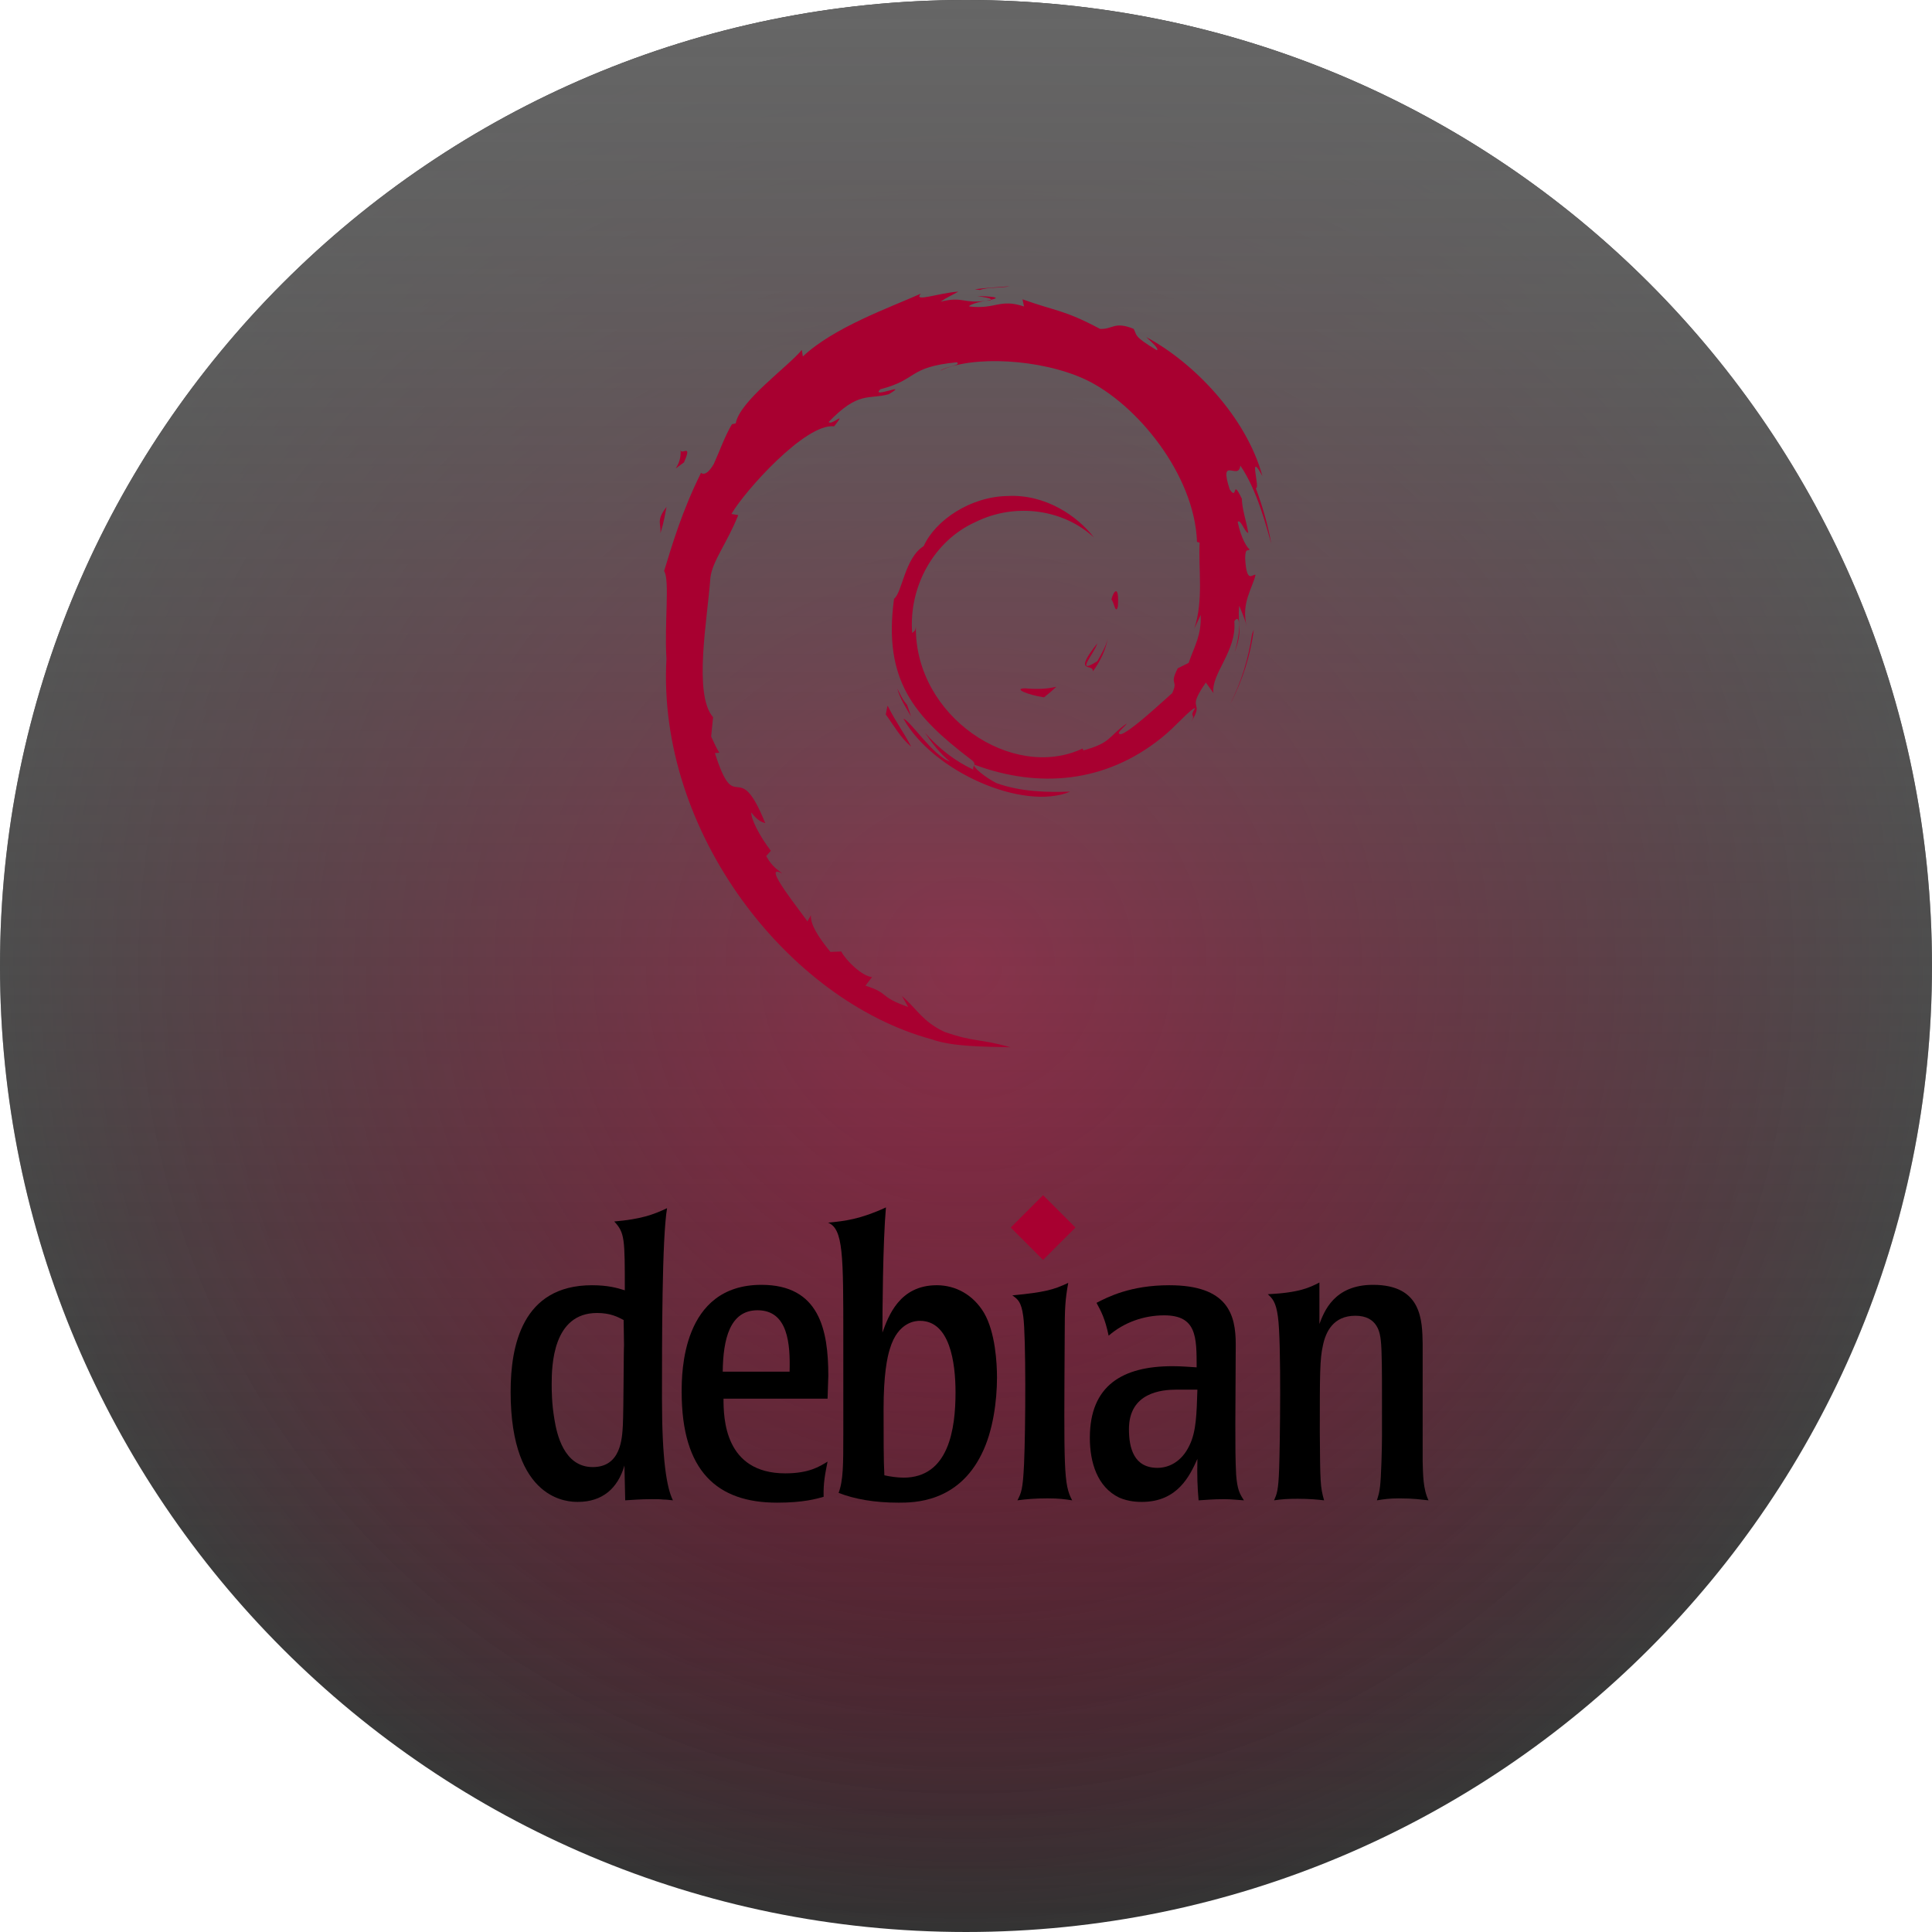
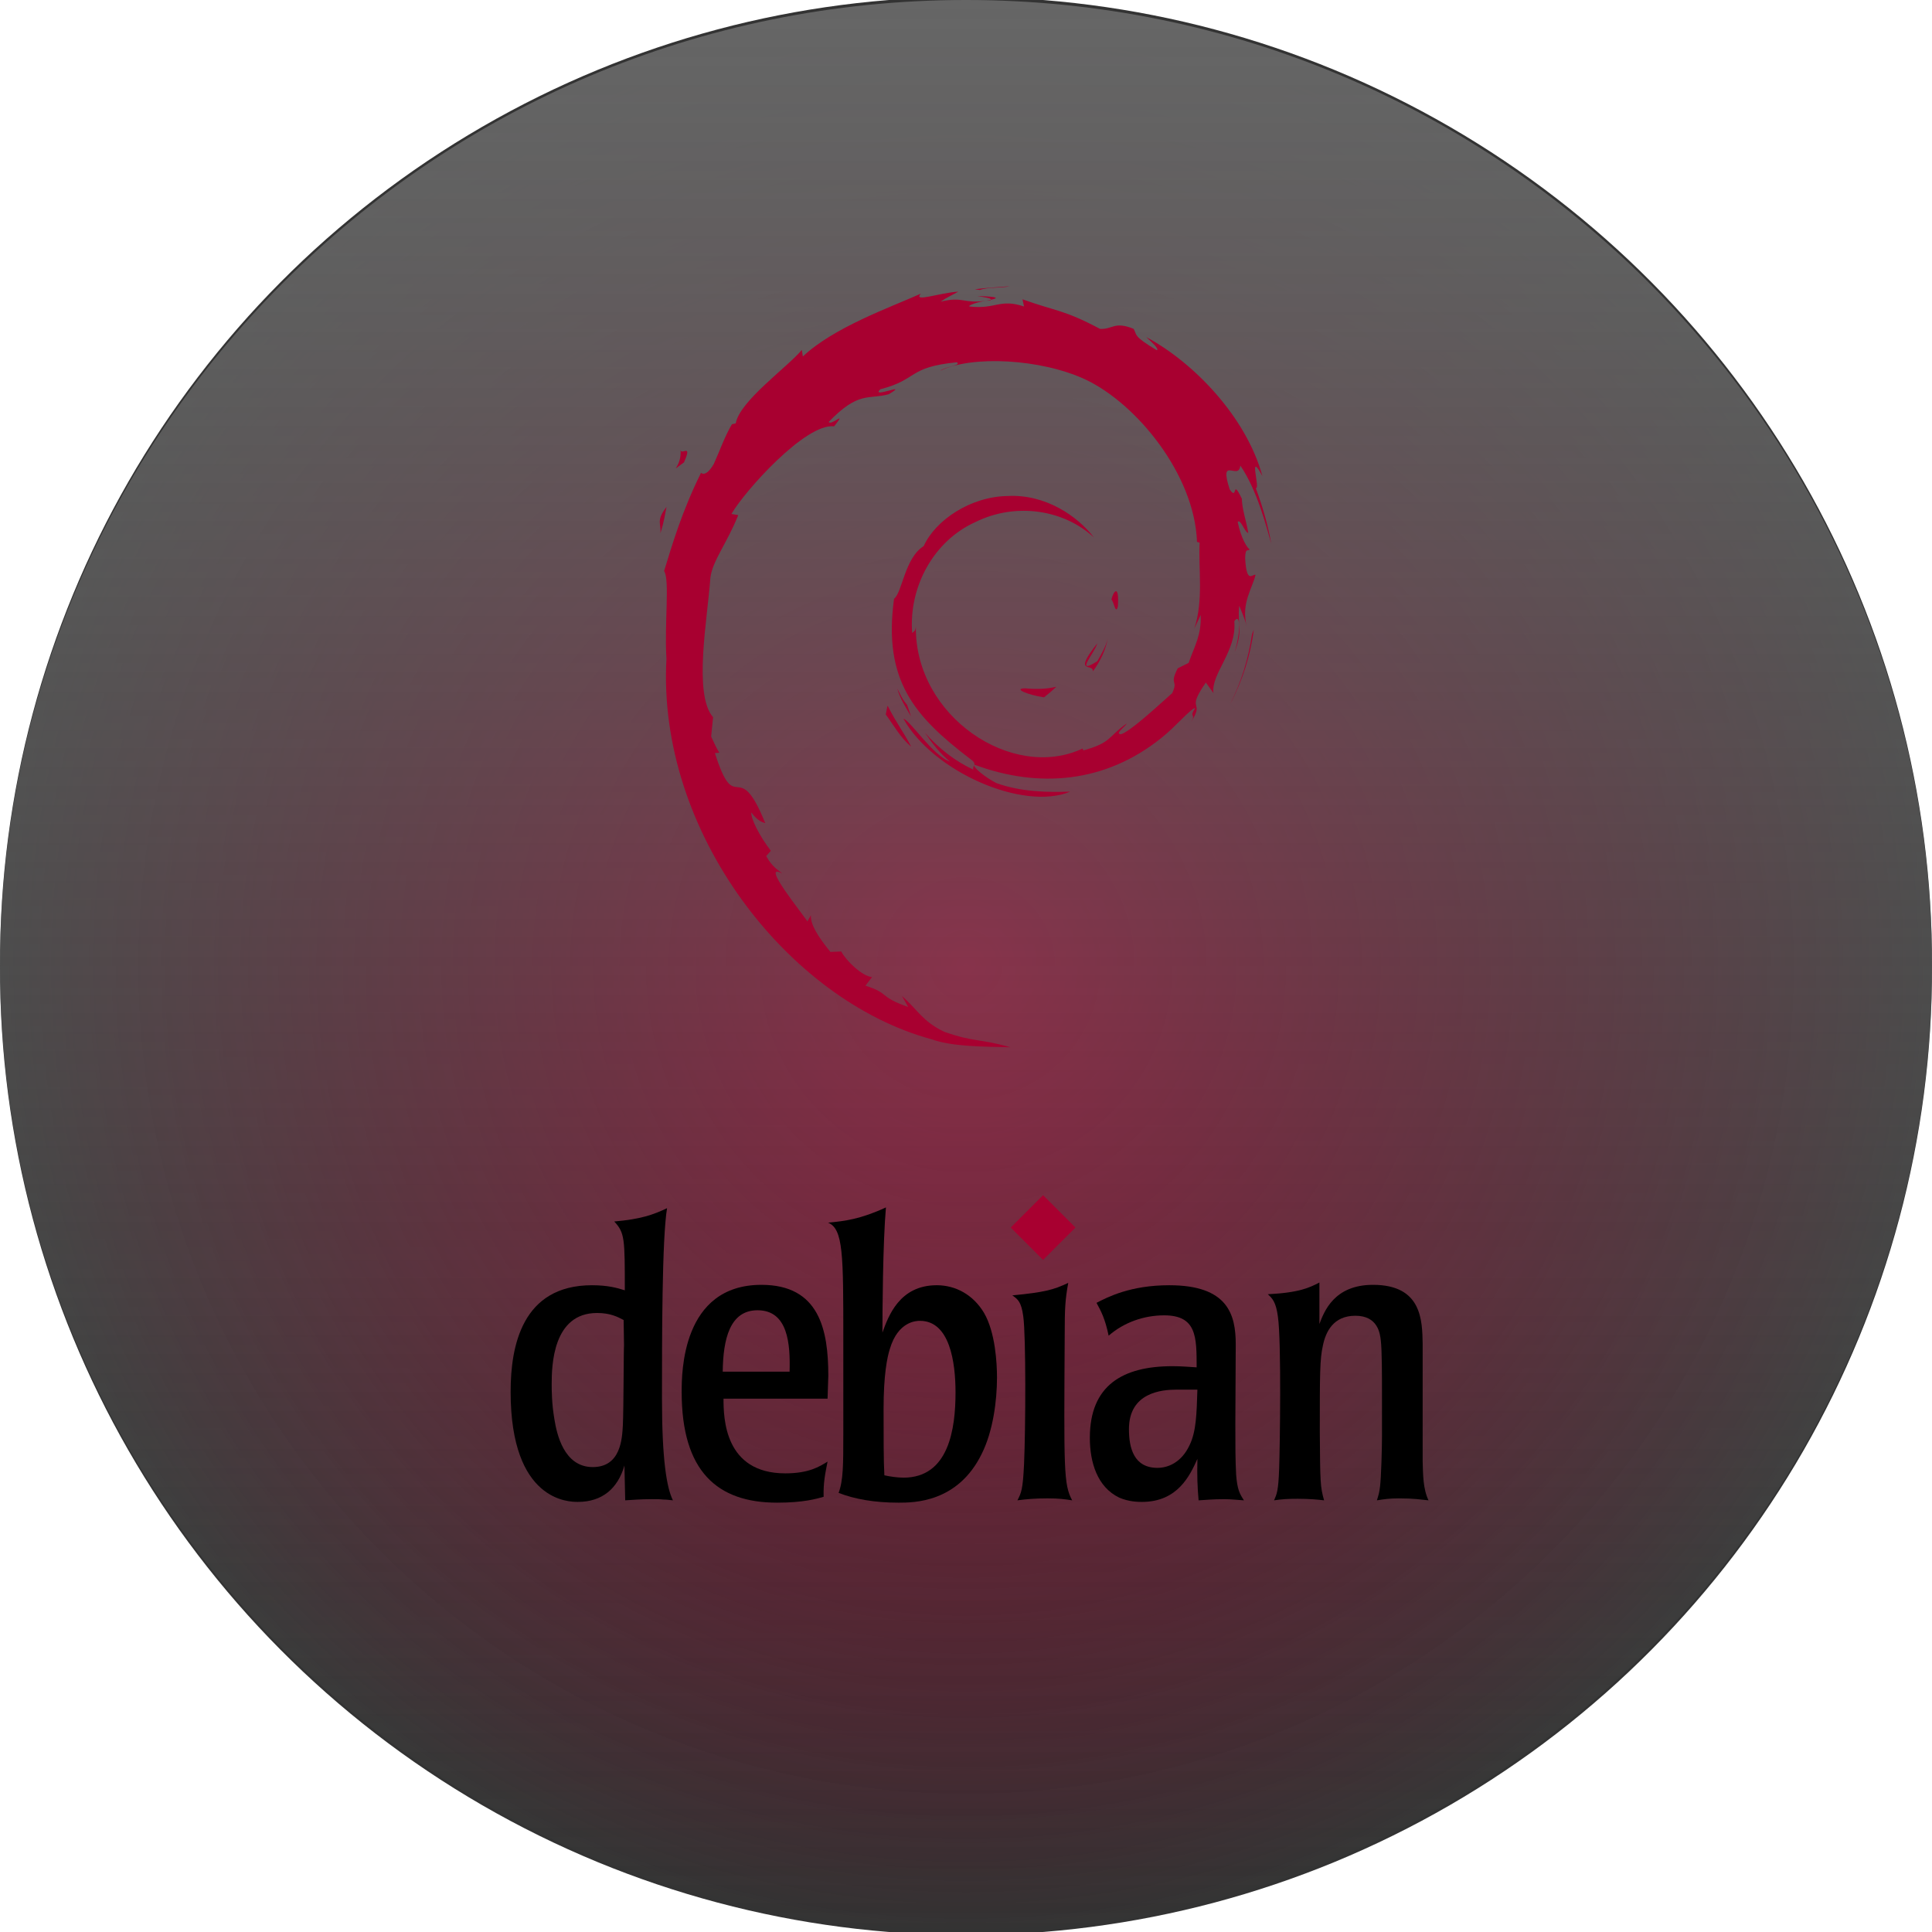
<svg xmlns="http://www.w3.org/2000/svg" xmlns:ns1="http://www.openswatchbook.org/uri/2009/osb" xmlns:xlink="http://www.w3.org/1999/xlink" id="svg3004" version="1.1" width="270" height="270" xml:space="preserve">
  <defs id="defs3008">
    <linearGradient id="linearGradient4164">
      <stop style="stop-color:#a80030;stop-opacity:1;" offset="0" id="stop4166" />
      <stop style="stop-color:#a80030;stop-opacity:0;" offset="1" id="stop4168" />
    </linearGradient>
    <linearGradient id="linearGradient5303">
      <stop style="stop-color:#f26711;stop-opacity:1;" offset="0" id="stop5305" />
      <stop style="stop-color:#f26711;stop-opacity:0;" offset="1" id="stop5307" />
    </linearGradient>
    <linearGradient id="linearGradient5267">
      <stop style="stop-color:#666666;stop-opacity:1;" offset="0" id="stop5269" />
      <stop style="stop-color:#666666;stop-opacity:0;" offset="1" id="stop5271" />
    </linearGradient>
    <linearGradient id="linearGradient5251" ns1:paint="solid">
      <stop style="stop-color:#666666;stop-opacity:1;" offset="0" id="stop5253" />
    </linearGradient>
    <linearGradient xlink:href="#linearGradient5267" id="linearGradient5273" x1="-395.365" y1="-212.642" x2="4.763" y2="-212.642" gradientUnits="userSpaceOnUse" />
    <radialGradient xlink:href="#linearGradient5303" id="radialGradient5325" cx="-163.148" cy="-366.263" fx="-163.148" fy="-366.263" r="144.094" gradientTransform="matrix(1,0,0,0.9338842,0,-24.21576)" gradientUnits="userSpaceOnUse" />
    <radialGradient xlink:href="#linearGradient4164" id="radialGradient4170" cx="1447.778" cy="-272.917" fx="1447.778" fy="-272.917" r="223.333" gradientTransform="matrix(1,0,0,0.9751244,0,-6.788974)" gradientUnits="userSpaceOnUse" />
    <radialGradient xlink:href="#linearGradient4164-9" id="radialGradient4170-9" cx="1447.778" cy="-272.917" fx="1447.778" fy="-272.917" r="223.333" gradientTransform="matrix(1,0,0,0.9751244,0,-6.788974)" gradientUnits="userSpaceOnUse" />
    <linearGradient id="linearGradient4164-9">
      <stop style="stop-color:#a80030;stop-opacity:1;" offset="0" id="stop4166-0" />
      <stop style="stop-color:#a80030;stop-opacity:0;" offset="1" id="stop4168-2" />
    </linearGradient>
    <radialGradient r="223.333" fy="-272.917" fx="1447.778" cy="-272.917" cx="1447.778" gradientTransform="matrix(1,0,0,0.9751244,0,-6.788974)" gradientUnits="userSpaceOnUse" id="radialGradient4206" xlink:href="#linearGradient4164-9" />
    <radialGradient xlink:href="#linearGradient4164" id="radialGradient14319" gradientUnits="userSpaceOnUse" gradientTransform="matrix(1,0,0,0.9751244,0,-6.788974)" cx="1447.778" cy="-272.917" fx="1447.778" fy="-272.917" r="223.333" />
    <linearGradient xlink:href="#linearGradient5267" id="linearGradient14321" gradientUnits="userSpaceOnUse" x1="-395.365" y1="-212.642" x2="4.763" y2="-212.642" />
    <linearGradient xlink:href="#linearGradient5267" id="linearGradient14345" gradientUnits="userSpaceOnUse" x1="-395.365" y1="-212.642" x2="4.763" y2="-212.642" />
    <radialGradient xlink:href="#linearGradient4164" id="radialGradient14347" gradientUnits="userSpaceOnUse" gradientTransform="matrix(1,0,0,0.9751244,0,-6.788974)" cx="1447.778" cy="-272.917" fx="1447.778" fy="-272.917" r="223.333" />
    <radialGradient xlink:href="#linearGradient4164" id="radialGradient14931" gradientUnits="userSpaceOnUse" gradientTransform="matrix(1,0,0,0.9751244,0,-6.788974)" cx="1447.778" cy="-272.917" fx="1447.778" fy="-272.917" r="223.333" />
    <linearGradient xlink:href="#linearGradient5267" id="linearGradient14933" gradientUnits="userSpaceOnUse" x1="-395.365" y1="-212.642" x2="4.763" y2="-212.642" />
    <radialGradient xlink:href="#linearGradient4164" id="radialGradient14961" gradientUnits="userSpaceOnUse" gradientTransform="matrix(1,0,0,0.9751244,0,-6.788974)" cx="1447.778" cy="-272.917" fx="1447.778" fy="-272.917" r="223.333" />
    <linearGradient xlink:href="#linearGradient5267" id="linearGradient14963" gradientUnits="userSpaceOnUse" x1="-395.365" y1="-212.642" x2="4.763" y2="-212.642" />
    <radialGradient xlink:href="#linearGradient4164" id="radialGradient14989" gradientUnits="userSpaceOnUse" gradientTransform="matrix(1,0,0,0.9751244,0,-6.788974)" cx="1447.778" cy="-272.917" fx="1447.778" fy="-272.917" r="223.333" />
    <linearGradient xlink:href="#linearGradient5267" id="linearGradient14991" gradientUnits="userSpaceOnUse" x1="-395.365" y1="-212.642" x2="4.763" y2="-212.642" />
    <linearGradient xlink:href="#linearGradient5267" id="linearGradient15015" gradientUnits="userSpaceOnUse" x1="-395.365" y1="-212.642" x2="4.763" y2="-212.642" />
    <linearGradient xlink:href="#linearGradient5267" id="linearGradient3725" gradientUnits="userSpaceOnUse" x1="-395.365" y1="-212.642" x2="4.763" y2="-212.642" />
    <radialGradient r="125.556" fy="-292.917" fx="-318.889" cy="-292.917" cx="-318.889" gradientTransform="matrix(1,0,0,1.061947,0,18.14526)" gradientUnits="userSpaceOnUse" id="radialGradient3812" xlink:href="#linearGradient3787-8" />
    <linearGradient id="linearGradient3787-8">
      <stop style="stop-color:#000000;stop-opacity:1;" offset="0" id="stop3789-9" />
      <stop style="stop-color:#000000;stop-opacity:0;" offset="1" id="stop3791-4" />
    </linearGradient>
    <radialGradient r="125.556" fy="-292.917" fx="-318.889" cy="-292.917" cx="-318.889" gradientTransform="matrix(1,0,0,1.061947,0,18.14526)" gradientUnits="userSpaceOnUse" id="radialGradient6789" xlink:href="#linearGradient3787-8" />
    <radialGradient xlink:href="#linearGradient3787-8" id="radialGradient4790" gradientUnits="userSpaceOnUse" gradientTransform="matrix(1,0,0,1.061947,0,18.14526)" cx="-318.889" cy="-292.917" fx="-318.889" fy="-292.917" r="125.556" />
    <radialGradient xlink:href="#linearGradient4164" id="radialGradient4792" gradientUnits="userSpaceOnUse" gradientTransform="matrix(1,0,0,0.9751244,0,-6.788974)" cx="1447.778" cy="-272.917" fx="1447.778" fy="-272.917" r="223.333" />
    <linearGradient xlink:href="#linearGradient5267" id="linearGradient4794" gradientUnits="userSpaceOnUse" x1="-395.365" y1="-212.642" x2="4.763" y2="-212.642" />
+     <radialGradient xlink:href="#linearGradient3787-8" id="radialGradient3072" gradientUnits="userSpaceOnUse" gradientTransform="matrix(1,0,0,1.061947,0,18.14526)" cx="-318.889" cy="-292.917" fx="-318.889" fy="-292.917" r="125.556" />
+     <radialGradient xlink:href="#linearGradient4164" id="radialGradient3074" gradientUnits="userSpaceOnUse" gradientTransform="matrix(1,0,0,0.9751244,0,-6.788974)" cx="1447.778" cy="-272.917" fx="1447.778" fy="-272.917" r="223.333" />
+     <linearGradient xlink:href="#linearGradient5267" id="linearGradient3076" gradientUnits="userSpaceOnUse" x1="-395.365" y1="-212.642" x2="4.763" y2="-212.642" />
+     <linearGradient xlink:href="#linearGradient5267" id="linearGradient3101" gradientUnits="userSpaceOnUse" x1="-395.365" y1="-212.642" x2="4.763" y2="-212.642" />
+     <radialGradient xlink:href="#linearGradient4164" id="radialGradient3103" gradientUnits="userSpaceOnUse" gradientTransform="matrix(1,0,0,0.9751244,0,-6.788974)" cx="1447.778" cy="-272.917" fx="1447.778" fy="-272.917" r="223.333" />
+     <radialGradient xlink:href="#linearGradient3787-8" id="radialGradient3105" gradientUnits="userSpaceOnUse" gradientTransform="matrix(1,0,0,1.061947,0,18.14526)" cx="-318.889" cy="-292.917" fx="-318.889" fy="-292.917" r="125.556" />
  </defs>
  <g id="g3012" transform="matrix(1.25,0,0,-1.25,0,-512.3622)">
-     <g id="g3596" transform="translate(0,-625.8897)">
-       <path transform="matrix(1.08777,0,0,-1.008,253.295,-232.38)" d="m -34.286,-337.679 c 0,59.173 -44.452,107.143 -99.286,107.143 -54.834,0 -99.286,-47.969 -99.286,-107.143 0,-59.173 44.452,-107.143 99.286,-107.143 54.834,0 99.286,47.969 99.286,107.143 z" id="path3219" style="fill:#333333;fill-opacity:1;fill-rule:nonzero;stroke:none" />
-       <g transform="translate(3.2675354e-6,3.2833594e-6)" id="g4765">
-         <path style="opacity:0.75;fill:url(#radialGradient4790);fill-opacity:1;fill-rule:evenodd;stroke:none" id="path5277-0" d="m -193.333,-292.917 c 0,73.638 -56.213,133.333 -125.556,133.333 -69.342,0 -125.556,-59.695 -125.556,-133.333 0,-73.638 56.213,-133.333 125.556,-133.333 69.342,0 125.556,59.695 125.556,133.333 z" transform="matrix(0,0.860177,0.81,0,345.2625,382.3009)" />
-         <path style="fill:url(#radialGradient4792);fill-opacity:1;fill-rule:nonzero;stroke:none" id="path4162" d="m 1671.111,-272.917 c 0,120.275 -99.99,217.778 -223.333,217.778 -123.344,0 -223.333,-97.502 -223.333,-217.778 0,-120.275 99.99,-217.778 223.333,-217.778 123.344,0 223.333,97.502 223.333,217.778 z" transform="matrix(0.4835821,0,0,-0.4959184,-592.1194,-27.34439)" />
-         <path style="fill:url(#linearGradient4794);fill-opacity:1;fill-rule:evenodd;stroke:none" id="path3806" d="m 4.763,-212.642 c 0,102.6 -89.572,185.774 -200.064,185.774 -110.493,0 -200.064,-83.174 -200.064,-185.774 0,-102.6 89.572,-185.774 200.064,-185.774 110.493,0 200.064,83.174 200.064,185.774 z" transform="matrix(0,-0.5398262,-0.5813513,0,-15.61974,2.57142)" />
-         <g id="g14886" transform="matrix(0.9444422,0,0,0.9444444,409.9989,6.444445)">
-           <path id="path3220" d="m -312.757,140.399 c -1.493,-0.02 0.281,-0.767 2.23,-1.068 0.541,0.422 1.026,0.845 1.462,1.259 -1.212,-0.297 -2.447,-0.304 -3.692,-0.191" style="fill:#a80030" />
-           <path id="path3222" d="m -304.748,142.396 c 0.892,1.228 1.54,2.571 1.768,3.959 -0.201,-0.989 -0.735,-1.843 -1.243,-2.746 -2.79,-1.757 -0.264,1.043 -0.002,2.109 -2.999,-3.78 -0.414,-2.266 -0.524,-3.322" style="fill:#a80030" />
-           <path id="path3224" d="m -301.787,150.093 c 0.182,2.689 -0.529,1.837 -0.767,0.813 0.278,-0.146 0.499,-1.896 0.767,-0.813" style="fill:#a80030" />
-           <path id="path3226" d="m -318.42,186.838 c 0.797,-0.142 1.722,-0.252 1.59,-0.443 0.875,0.193 1.072,0.367 -1.59,0.443" style="fill:#a80030" />
-           <path id="path3228" d="m -316.829,186.395 -0.56,-0.117 0.523,0.048 0.038,0.069" style="fill:#a80030" />
-           <path id="path3230" d="m -291.983,149.074 c 0.09,-2.414 -0.704,-3.587 -1.423,-5.661 l -1.292,-0.642 c -1.056,-2.052 0.105,-1.303 -0.651,-2.934 -1.65,-1.466 -5.001,-4.585 -6.074,-4.871 -0.784,0.017 0.531,0.925 0.702,1.28 -2.207,-1.515 -1.771,-2.274 -5.147,-3.196 l -0.098,0.221 c -8.322,-3.916 -19.884,3.843 -19.732,14.43 -0.088,-0.671 -0.253,-0.504 -0.437,-0.773 -0.43,5.446 2.516,10.916 7.483,13.153 4.859,2.404 10.554,1.419 14.032,-1.827 -1.91,2.504 -5.716,5.158 -10.223,4.912 -4.417,-0.072 -8.55,-2.878 -9.929,-5.927 -2.262,-1.424 -2.526,-5.491 -3.511,-6.236 -1.328,-9.751 2.495,-13.962 8.962,-18.919 1.015,-0.685 0.286,-0.79 0.422,-1.312 -2.148,1.005 -4.114,2.524 -5.733,4.383 0.859,-1.256 1.785,-2.477 2.983,-3.436 -2.027,0.684 -4.734,4.909 -5.522,5.08 3.492,-6.252 14.165,-10.965 19.757,-8.626 -2.588,-0.096 -5.874,-0.053 -8.779,1.021 -1.224,0.628 -2.881,1.928 -2.585,2.171 7.629,-2.848 15.508,-2.156 22.108,3.134 1.68,1.309 3.515,3.534 4.045,3.564 -0.798,-1.201 0.137,-0.577 -0.477,-1.637 1.67,2.699 -0.728,1.099 1.728,4.66 l 0.907,-1.249 c -0.34,2.242 2.782,4.961 2.465,8.504 0.716,1.083 0.798,-1.167 0.039,-3.659 1.054,2.764 0.279,3.209 0.548,5.491 0.291,-0.767 0.677,-1.582 0.874,-2.392 -0.687,2.673 0.702,4.499 1.048,6.052 -0.342,0.15 -1.06,-1.181 -1.226,1.974 0.025,1.371 0.383,0.718 0.52,1.056 -0.268,0.155 -0.974,1.206 -1.403,3.221 0.309,0.475 0.831,-1.228 1.255,-1.297 -0.273,1.602 -0.741,2.823 -0.761,4.053 -1.239,2.588 -0.439,-0.346 -1.442,1.111 -1.319,4.11 1.093,0.954 1.257,2.82 1.996,-2.892 3.134,-7.378 3.659,-9.236 -0.4,2.265 -1.044,4.46 -1.832,6.583 0.608,-0.257 -0.978,4.659 0.79,1.404 -1.887,6.939 -8.071,13.423 -13.76,16.464 0.694,-0.636 1.573,-1.436 1.259,-1.562 -2.831,1.683 -2.334,1.816 -2.739,2.528 -2.303,0.938 -2.457,-0.077 -3.98,-0.002 -4.346,2.306 -5.183,2.061 -9.183,3.504 l 0.182,-0.851 c -2.878,0.959 -3.354,-0.362 -6.464,-0.002 -0.189,0.147 0.997,0.536 1.974,0.676 -2.783,-0.368 -2.654,0.549 -5.377,-0.101 0.67,0.471 1.382,0.783 2.097,1.183 -2.269,-0.138 -5.419,-1.321 -4.447,-0.244 -3.702,-1.652 -10.277,-3.971 -13.966,-7.431 l -0.116,0.775 c -1.69,-2.029 -7.372,-6.06 -7.825,-8.691 l -0.453,-0.105 c -0.878,-1.49 -1.449,-3.177 -2.146,-4.709 -1.15,-1.961 -1.686,-0.755 -1.523,-1.063 -2.263,-4.588 -3.389,-8.442 -4.359,-11.605 0.691,-1.034 0.017,-6.226 0.278,-10.381 -1.135,-20.525 14.405,-40.452 31.391,-45.052 2.49,-0.892 6.191,-0.86 9.34,-0.948 -3.715,1.063 -4.194,0.562 -7.815,1.824 -2.611,1.231 -3.182,2.635 -5.032,4.24 l 0.732,-1.294 c -3.627,1.284 -2.109,1.589 -5.06,2.523 l 0.782,1.02 c -1.176,0.09 -3.114,1.98 -3.644,3.03 l -1.287,-0.051 c -1.545,1.904 -2.369,3.28 -2.308,4.346 l -0.416,-0.741 c -0.471,0.808 -5.686,7.151 -2.98,5.675 -0.503,0.458 -1.171,0.746 -1.895,2.064 l 0.55,0.628 c -1.3,1.675 -2.396,3.822 -2.312,4.538 0.694,-0.937 1.176,-1.113 1.653,-1.274 -3.288,8.157 -3.473,0.449 -5.962,8.302 l 0.526,0.042 c -0.403,0.61 -0.649,1.269 -0.973,1.917 l 0.23,2.283 c -2.366,2.733 -0.661,11.634 -0.319,16.515 0.235,1.984 1.975,4.097 3.297,7.411 l -0.805,0.138 c 1.541,2.686 8.794,10.789 12.155,10.373 1.627,2.044 -0.324,0.008 -0.642,0.522 3.576,3.7 4.7,2.614 7.112,3.28 2.601,1.544 -2.233,-0.603 -1,0.588 4.499,1.148 3.187,2.612 9.055,3.194 0.619,-0.352 -1.436,-0.543 -1.951,-1 3.747,1.834 11.858,1.416 17.129,-1.017 6.111,-2.858 12.982,-11.304 13.254,-19.249 l 0.309,-0.083 c -0.156,-3.159 0.484,-6.813 -0.626,-10.168 l 0.75,1.59" style="fill:#a80030" />
-           <path id="path3232" d="m -329.053,138.351 -0.211,-1.046 c 0.982,-1.334 1.761,-2.778 3.013,-3.817 -0.901,1.757 -1.57,2.484 -2.802,4.864" style="fill:#a80030" />
-           <path id="path3234" d="m -326.734,138.44 c -0.52,0.575 -0.825,1.267 -1.171,1.954 0.33,-1.21 1.005,-2.25 1.631,-3.309 l -0.461,1.355" style="fill:#a80030" />
-           <path id="path3236" d="m -285.688,147.362 -0.219,-0.551 c -0.402,-2.855 -1.272,-5.681 -2.603,-8.301 1.471,2.764 2.419,5.789 2.821,8.853" style="fill:#a80030" />
-           <path id="path3238" d="m -318.123,187.554 c 1.008,0.369 2.48,0.203 3.553,0.446 -1.397,-0.117 -2.786,-0.187 -4.158,-0.362 l 0.605,-0.084" style="fill:#a80030" />
-           <path id="path3240" d="m -353.562,168.71 c 0.233,-2.152 -1.619,-2.988 0.41,-1.568 1.089,2.452 -0.424,0.676 -0.41,1.568" style="fill:#a80030" />
-           <path id="path3242" d="m -355.948,158.745 c 0.469,1.436 0.552,2.297 0.731,3.129 -1.292,-1.652 -0.595,-2.005 -0.731,-3.129" style="fill:#a80030" />
-           <path id="path3244" d="m -360.246,62.609 c -0.045,-0.047 -0.045,-7.499 -0.138,-9.444 -0.092,-1.573 -0.232,-4.952 -3.565,-4.952 -3.426,0 -4.259,3.935 -4.537,5.647 -0.324,1.898 -0.324,3.474 -0.324,4.166 0,2.223 0.139,8.428 5.37,8.428 1.575,0 2.454,-0.465 3.148,-0.833 l 0.045,-3.011 z m -13.425,-5.464 c 0,-13.054 6.945,-13.054 7.963,-13.054 2.87,0 4.723,1.575 5.509,4.305 l 0.093,-4.119 c 0.88,0.047 1.759,0.139 3.194,0.139 0.51,0 0.925,0 1.297,-0.047 0.371,0 0.74,-0.045 1.157,-0.092 -0.74,1.481 -1.296,4.814 -1.296,12.038 0,7.037 0,18.934 0.601,22.545 -1.665,-0.788 -3.102,-1.298 -6.25,-1.575 1.25,-1.343 1.25,-2.037 1.25,-8.147 -0.878,0.277 -1.99,0.601 -3.888,0.601 -8.286,-9.99e-4 -9.629,-7.223 -9.629,-12.595" />
-           <path id="path3246" d="m -348.563,59.509 c 0.047,3.842 0.834,7.268 4.12,7.268 3.612,0 3.887,-3.98 3.796,-7.268 h -7.916 z m 12.499,-0.465 c 0,5.417 -1.064,10.742 -7.916,10.742 -9.443,0 -9.443,-10.465 -9.443,-12.685 0,-9.397 4.212,-13.101 11.296,-13.101 3.146,0 4.676,0.461 5.509,0.694 -0.046,1.666 0.185,2.731 0.465,4.166 -0.974,-0.603 -2.224,-1.39 -5.001,-1.39 -7.222,0 -7.315,6.576 -7.315,8.844 h 12.317 l 0.09,2.729" />
-           <path id="path3248" d="m -321.004,57.054 c 0,-4.305 -0.786,-10.093 -6.156,-10.093 -0.741,0 -1.666,0.141 -2.268,0.279 -0.093,1.666 -0.093,4.537 -0.093,7.87 0,3.982 0.416,6.062 0.741,7.084 0.971,3.286 3.147,3.331 3.563,3.331 3.519,0 4.213,-4.861 4.213,-8.47 z M -334.289,52.008 c 0,-3.427 0,-5.37 -0.555,-6.851 1.898,-0.741 4.258,-1.157 7.084,-1.157 1.805,0 7.037,0 9.86,5.786 1.343,2.686 1.805,6.297 1.805,9.029 0,1.666 -0.186,5.323 -1.528,7.639 -1.295,2.174 -3.379,3.286 -5.6,3.286 -4.445,0 -5.741,-3.704 -6.434,-5.602 0,2.361 0.045,10.601 0.415,14.814 -3.008,-1.39 -4.862,-1.62 -6.851,-1.805 1.805,-0.739 1.805,-3.798 1.805,-13.751 V 52.008" />
-           <path id="path3250" d="m -307.196,44.277 c -0.927,0.139 -1.577,0.232 -2.919,0.232 -1.479,0 -2.5,-0.094 -3.563,-0.232 0.463,0.88 0.647,1.298 0.786,4.305 0.186,4.121 0.232,15.14 -0.092,17.455 -0.232,1.76 -0.647,2.037 -1.296,2.5 3.796,0.371 4.861,0.647 6.619,1.481 -0.369,-2.035 -0.418,-3.056 -0.418,-6.156 -0.091,-15.974 -0.138,-17.686 0.882,-19.584" />
-           <path id="path3252" d="m -292.372,57.38 c -0.092,-2.917 -0.139,-4.954 -0.927,-6.574 -0.972,-2.084 -2.592,-2.686 -3.796,-2.686 -2.78,0 -3.38,2.314 -3.38,4.582 0,4.351 3.889,4.678 5.647,4.678 h 2.456 z m -12.732,-5.696 c 0,-2.917 0.88,-5.833 3.474,-7.084 1.157,-0.51 2.314,-0.51 2.686,-0.51 4.26,0 5.694,3.149 6.574,5.093 -0.047,-2.037 0,-3.286 0.139,-4.908 0.833,0.047 1.666,0.139 3.056,0.139 0.786,0 1.528,-0.092 2.314,-0.139 -0.51,0.786 -0.786,1.251 -0.927,3.056 -0.092,1.758 -0.092,3.518 -0.092,5.972 l 0.047,9.444 c 0,3.52 -0.927,6.992 -7.872,6.992 -4.582,0 -7.266,-1.39 -8.609,-2.084 0.556,-1.019 1.019,-1.896 1.435,-3.889 1.807,1.575 4.168,2.408 6.574,2.408 3.844,0 3.844,-2.547 3.844,-6.156 -0.88,0.045 -1.622,0.137 -2.872,0.137 -5.882,-9.99e-4 -9.77,-2.266 -9.77,-8.471" />
-           <path id="path3254" d="m -265.706,48.86 c 0.047,-1.575 0.047,-3.241 0.694,-4.584 -1.02,0.092 -1.622,0.232 -3.518,0.232 -1.112,0 -1.713,-0.094 -2.594,-0.232 0.184,0.601 0.279,0.833 0.371,1.622 0.139,1.063 0.232,4.629 0.232,5.88 v 4.999 c 0,2.176 0,5.325 -0.141,6.435 -0.092,0.786 -0.322,2.915 -3.009,2.915 -2.639,0 -3.518,-1.943 -3.842,-3.518 -0.369,-1.62 -0.369,-3.38 -0.369,-10.231 0.045,-5.927 0.045,-6.48 0.508,-8.102 -0.786,0.092 -1.758,0.184 -3.147,0.184 -1.112,0 -1.852,-0.045 -2.776,-0.184 0.324,0.741 0.51,1.112 0.601,3.704 0.094,2.547 0.279,15.047 -0.141,18.008 -0.23,1.807 -0.694,2.223 -1.202,2.686 3.751,0.186 4.952,0.788 6.111,1.388 v -4.906 c 0.554,1.437 1.711,4.631 6.342,4.631 5.788,0 5.833,-4.213 5.88,-6.99 V 48.86" />
-           <path id="path3256" d="m -306.806,76.569 -3.834,-3.832 -3.832,3.832 3.832,3.832 3.834,-3.832" style="fill:#a80030" />
-         </g>
+     <g id="g3875">
+       <path transform="matrix(1.08777,0,0,-1.008,253.295,-858.2697)" d="m -34.286,-337.679 a 99.286,107.143 0 1 1 -198.571,0 99.286,107.143 0 1 1 198.571,0 z" id="path3219" style="fill:#333333;fill-opacity:1;fill-rule:nonzero;stroke:none" />
+       <path transform="matrix(0,0.860177,0.81,0,345.2625,-243.5889)" d="m -193.333,-292.917 a 125.556,133.333 0 1 1 -251.111,0 125.556,133.333 0 1 1 251.111,0 z" id="path5277-0" style="opacity:0.75;fill:url(#radialGradient3105);fill-opacity:1;fill-rule:evenodd;stroke:none" />
+       <path transform="matrix(0.4835821,0,0,-0.4959184,-592.1194,-653.2341)" d="m 1671.111,-272.917 a 223.333,217.778 0 1 1 -446.667,0 223.333,217.778 0 1 1 446.667,0 z" id="path4162" style="fill:url(#radialGradient3103);fill-opacity:1;fill-rule:nonzero;stroke:none" />
+       <path transform="matrix(0,-0.5398262,-0.5813513,0,-15.61974,-623.3183)" d="m 4.763,-212.642 a 200.064,185.774 0 1 1 -400.129,0 200.064,185.774 0 1 1 400.129,0 z" id="path3806" style="fill:url(#linearGradient3101);fill-opacity:1;fill-rule:evenodd;stroke:none" />
+       <g transform="matrix(0.9444422,0,0,0.9444444,409.9989,-619.4453)" id="g14886">
+         <path style="fill:#a80030" d="m -312.757,140.399 c -1.493,-0.02 0.281,-0.767 2.23,-1.068 0.541,0.422 1.026,0.845 1.462,1.259 -1.212,-0.297 -2.447,-0.304 -3.692,-0.191" id="path3220" />
+         <path style="fill:#a80030" d="m -304.748,142.396 c 0.892,1.228 1.54,2.571 1.768,3.959 -0.201,-0.989 -0.735,-1.843 -1.243,-2.746 -2.79,-1.757 -0.264,1.043 -0.002,2.109 -2.999,-3.78 -0.414,-2.266 -0.524,-3.322" id="path3222" />
+         <path style="fill:#a80030" d="m -301.787,150.093 c 0.182,2.689 -0.529,1.837 -0.767,0.813 0.278,-0.146 0.499,-1.896 0.767,-0.813" id="path3224" />
+         <path style="fill:#a80030" d="m -318.42,186.838 c 0.797,-0.142 1.722,-0.252 1.59,-0.443 0.875,0.193 1.072,0.367 -1.59,0.443" id="path3226" />
+         <path style="fill:#a80030" d="m -316.829,186.395 -0.56,-0.117 0.523,0.048 0.038,0.069" id="path3228" />
+         <path style="fill:#a80030" d="m -291.983,149.074 c 0.09,-2.414 -0.704,-3.587 -1.423,-5.661 l -1.292,-0.642 c -1.056,-2.052 0.105,-1.303 -0.651,-2.934 -1.65,-1.466 -5.001,-4.585 -6.074,-4.871 -0.784,0.017 0.531,0.925 0.702,1.28 -2.207,-1.515 -1.771,-2.274 -5.147,-3.196 l -0.098,0.221 c -8.322,-3.916 -19.884,3.843 -19.732,14.43 -0.088,-0.671 -0.253,-0.504 -0.437,-0.773 -0.43,5.446 2.516,10.916 7.483,13.153 4.859,2.404 10.554,1.419 14.032,-1.827 -1.91,2.504 -5.716,5.158 -10.223,4.912 -4.417,-0.072 -8.55,-2.878 -9.929,-5.927 -2.262,-1.424 -2.526,-5.491 -3.511,-6.236 -1.328,-9.751 2.495,-13.962 8.962,-18.919 1.015,-0.685 0.286,-0.79 0.422,-1.312 -2.148,1.005 -4.114,2.524 -5.733,4.383 0.859,-1.256 1.785,-2.477 2.983,-3.436 -2.027,0.684 -4.734,4.909 -5.522,5.08 3.492,-6.252 14.165,-10.965 19.757,-8.626 -2.588,-0.096 -5.874,-0.053 -8.779,1.021 -1.224,0.628 -2.881,1.928 -2.585,2.171 7.629,-2.848 15.508,-2.156 22.108,3.134 1.68,1.309 3.515,3.534 4.045,3.564 -0.798,-1.201 0.137,-0.577 -0.477,-1.637 1.67,2.699 -0.728,1.099 1.728,4.66 l 0.907,-1.249 c -0.34,2.242 2.782,4.961 2.465,8.504 0.716,1.083 0.798,-1.167 0.039,-3.659 1.054,2.764 0.279,3.209 0.548,5.491 0.291,-0.767 0.677,-1.582 0.874,-2.392 -0.687,2.673 0.702,4.499 1.048,6.052 -0.342,0.15 -1.06,-1.181 -1.226,1.974 0.025,1.371 0.383,0.718 0.52,1.056 -0.268,0.155 -0.974,1.206 -1.403,3.221 0.309,0.475 0.831,-1.228 1.255,-1.297 -0.273,1.602 -0.741,2.823 -0.761,4.053 -1.239,2.588 -0.439,-0.346 -1.442,1.111 -1.319,4.11 1.093,0.954 1.257,2.82 1.996,-2.892 3.134,-7.378 3.659,-9.236 -0.4,2.265 -1.044,4.46 -1.832,6.583 0.608,-0.257 -0.978,4.659 0.79,1.404 -1.887,6.939 -8.071,13.423 -13.76,16.464 0.694,-0.636 1.573,-1.436 1.259,-1.562 -2.831,1.683 -2.334,1.816 -2.739,2.528 -2.303,0.938 -2.457,-0.077 -3.98,-0.002 -4.346,2.306 -5.183,2.061 -9.183,3.504 l 0.182,-0.851 c -2.878,0.959 -3.354,-0.362 -6.464,-0.002 -0.189,0.147 0.997,0.536 1.974,0.676 -2.783,-0.368 -2.654,0.549 -5.377,-0.101 0.67,0.471 1.382,0.783 2.097,1.183 -2.269,-0.138 -5.419,-1.321 -4.447,-0.244 -3.702,-1.652 -10.277,-3.971 -13.966,-7.431 l -0.116,0.775 c -1.69,-2.029 -7.372,-6.06 -7.825,-8.691 l -0.453,-0.105 c -0.878,-1.49 -1.449,-3.177 -2.146,-4.709 -1.15,-1.961 -1.686,-0.755 -1.523,-1.063 -2.263,-4.588 -3.389,-8.442 -4.359,-11.605 0.691,-1.034 0.017,-6.226 0.278,-10.381 -1.135,-20.525 14.405,-40.452 31.391,-45.052 2.49,-0.892 6.191,-0.86 9.34,-0.948 -3.715,1.063 -4.194,0.562 -7.815,1.824 -2.611,1.231 -3.182,2.635 -5.032,4.24 l 0.732,-1.294 c -3.627,1.284 -2.109,1.589 -5.06,2.523 l 0.782,1.02 c -1.176,0.09 -3.114,1.98 -3.644,3.03 l -1.287,-0.051 c -1.545,1.904 -2.369,3.28 -2.308,4.346 l -0.416,-0.741 c -0.471,0.808 -5.686,7.151 -2.98,5.675 -0.503,0.458 -1.171,0.746 -1.895,2.064 l 0.55,0.628 c -1.3,1.675 -2.396,3.822 -2.312,4.538 0.694,-0.937 1.176,-1.113 1.653,-1.274 -3.288,8.157 -3.473,0.449 -5.962,8.302 l 0.526,0.042 c -0.403,0.61 -0.649,1.269 -0.973,1.917 l 0.23,2.283 c -2.366,2.733 -0.661,11.634 -0.319,16.515 0.235,1.984 1.975,4.097 3.297,7.411 l -0.805,0.138 c 1.541,2.686 8.794,10.789 12.155,10.373 1.627,2.044 -0.324,0.008 -0.642,0.522 3.576,3.7 4.7,2.614 7.112,3.28 2.601,1.544 -2.233,-0.603 -1,0.588 4.499,1.148 3.187,2.612 9.055,3.194 0.619,-0.352 -1.436,-0.543 -1.951,-1 3.747,1.834 11.858,1.416 17.129,-1.017 6.111,-2.858 12.982,-11.304 13.254,-19.249 l 0.309,-0.083 c -0.156,-3.159 0.484,-6.813 -0.626,-10.168 l 0.75,1.59" id="path3230" />
+         <path style="fill:#a80030" d="m -329.053,138.351 -0.211,-1.046 c 0.982,-1.334 1.761,-2.778 3.013,-3.817 -0.901,1.757 -1.57,2.484 -2.802,4.864" id="path3232" />
+         <path style="fill:#a80030" d="m -326.734,138.44 c -0.52,0.575 -0.825,1.267 -1.171,1.954 0.33,-1.21 1.005,-2.25 1.631,-3.309 l -0.461,1.355" id="path3234" />
+         <path style="fill:#a80030" d="m -285.688,147.362 -0.219,-0.551 c -0.402,-2.855 -1.272,-5.681 -2.603,-8.301 1.471,2.764 2.419,5.789 2.821,8.853" id="path3236" />
+         <path style="fill:#a80030" d="m -318.123,187.554 c 1.008,0.369 2.48,0.203 3.553,0.446 -1.397,-0.117 -2.786,-0.187 -4.158,-0.362 l 0.605,-0.084" id="path3238" />
+         <path style="fill:#a80030" d="m -353.562,168.71 c 0.233,-2.152 -1.619,-2.988 0.41,-1.568 1.089,2.452 -0.424,0.676 -0.41,1.568" id="path3240" />
+         <path style="fill:#a80030" d="m -355.948,158.745 c 0.469,1.436 0.552,2.297 0.731,3.129 -1.292,-1.652 -0.595,-2.005 -0.731,-3.129" id="path3242" />
+         <path d="m -360.246,62.609 c -0.045,-0.047 -0.045,-7.499 -0.138,-9.444 -0.092,-1.573 -0.232,-4.952 -3.565,-4.952 -3.426,0 -4.259,3.935 -4.537,5.647 -0.324,1.898 -0.324,3.474 -0.324,4.166 0,2.223 0.139,8.428 5.37,8.428 1.575,0 2.454,-0.465 3.148,-0.833 l 0.045,-3.011 z m -13.425,-5.464 c 0,-13.054 6.945,-13.054 7.963,-13.054 2.87,0 4.723,1.575 5.509,4.305 l 0.093,-4.119 c 0.88,0.047 1.759,0.139 3.194,0.139 0.51,0 0.925,0 1.297,-0.047 0.371,0 0.74,-0.045 1.157,-0.092 -0.74,1.481 -1.296,4.814 -1.296,12.038 0,7.037 0,18.934 0.601,22.545 -1.665,-0.788 -3.102,-1.298 -6.25,-1.575 1.25,-1.343 1.25,-2.037 1.25,-8.147 -0.878,0.277 -1.99,0.601 -3.888,0.601 -8.286,-9.99e-4 -9.629,-7.223 -9.629,-12.595" id="path3244" />
+         <path d="m -348.563,59.509 c 0.047,3.842 0.834,7.268 4.12,7.268 3.612,0 3.887,-3.98 3.796,-7.268 h -7.916 z m 12.499,-0.465 c 0,5.417 -1.064,10.742 -7.916,10.742 -9.443,0 -9.443,-10.465 -9.443,-12.685 0,-9.397 4.212,-13.101 11.296,-13.101 3.146,0 4.676,0.461 5.509,0.694 -0.046,1.666 0.185,2.731 0.465,4.166 -0.974,-0.603 -2.224,-1.39 -5.001,-1.39 -7.222,0 -7.315,6.576 -7.315,8.844 h 12.317 l 0.09,2.729" id="path3246" />
+         <path d="m -321.004,57.054 c 0,-4.305 -0.786,-10.093 -6.156,-10.093 -0.741,0 -1.666,0.141 -2.268,0.279 -0.093,1.666 -0.093,4.537 -0.093,7.87 0,3.982 0.416,6.062 0.741,7.084 0.971,3.286 3.147,3.331 3.563,3.331 3.519,0 4.213,-4.861 4.213,-8.47 z M -334.289,52.008 c 0,-3.427 0,-5.37 -0.555,-6.851 1.898,-0.741 4.258,-1.157 7.084,-1.157 1.805,0 7.037,0 9.86,5.786 1.343,2.686 1.805,6.297 1.805,9.029 0,1.666 -0.186,5.323 -1.528,7.639 -1.295,2.174 -3.379,3.286 -5.6,3.286 -4.445,0 -5.741,-3.704 -6.434,-5.602 0,2.361 0.045,10.601 0.415,14.814 -3.008,-1.39 -4.862,-1.62 -6.851,-1.805 1.805,-0.739 1.805,-3.798 1.805,-13.751 V 52.008" id="path3248" />
+         <path d="m -307.196,44.277 c -0.927,0.139 -1.577,0.232 -2.919,0.232 -1.479,0 -2.5,-0.094 -3.563,-0.232 0.463,0.88 0.647,1.298 0.786,4.305 0.186,4.121 0.232,15.14 -0.092,17.455 -0.232,1.76 -0.647,2.037 -1.296,2.5 3.796,0.371 4.861,0.647 6.619,1.481 -0.369,-2.035 -0.418,-3.056 -0.418,-6.156 -0.091,-15.974 -0.138,-17.686 0.882,-19.584" id="path3250" />
+         <path d="m -292.372,57.38 c -0.092,-2.917 -0.139,-4.954 -0.927,-6.574 -0.972,-2.084 -2.592,-2.686 -3.796,-2.686 -2.78,0 -3.38,2.314 -3.38,4.582 0,4.351 3.889,4.678 5.647,4.678 h 2.456 z m -12.732,-5.696 c 0,-2.917 0.88,-5.833 3.474,-7.084 1.157,-0.51 2.314,-0.51 2.686,-0.51 4.26,0 5.694,3.149 6.574,5.093 -0.047,-2.037 0,-3.286 0.139,-4.908 0.833,0.047 1.666,0.139 3.056,0.139 0.786,0 1.528,-0.092 2.314,-0.139 -0.51,0.786 -0.786,1.251 -0.927,3.056 -0.092,1.758 -0.092,3.518 -0.092,5.972 l 0.047,9.444 c 0,3.52 -0.927,6.992 -7.872,6.992 -4.582,0 -7.266,-1.39 -8.609,-2.084 0.556,-1.019 1.019,-1.896 1.435,-3.889 1.807,1.575 4.168,2.408 6.574,2.408 3.844,0 3.844,-2.547 3.844,-6.156 -0.88,0.045 -1.622,0.137 -2.872,0.137 -5.882,-9.99e-4 -9.77,-2.266 -9.77,-8.471" id="path3252" />
+         <path d="m -265.706,48.86 c 0.047,-1.575 0.047,-3.241 0.694,-4.584 -1.02,0.092 -1.622,0.232 -3.518,0.232 -1.112,0 -1.713,-0.094 -2.594,-0.232 0.184,0.601 0.279,0.833 0.371,1.622 0.139,1.063 0.232,4.629 0.232,5.88 v 4.999 c 0,2.176 0,5.325 -0.141,6.435 -0.092,0.786 -0.322,2.915 -3.009,2.915 -2.639,0 -3.518,-1.943 -3.842,-3.518 -0.369,-1.62 -0.369,-3.38 -0.369,-10.231 0.045,-5.927 0.045,-6.48 0.508,-8.102 -0.786,0.092 -1.758,0.184 -3.147,0.184 -1.112,0 -1.852,-0.045 -2.776,-0.184 0.324,0.741 0.51,1.112 0.601,3.704 0.094,2.547 0.279,15.047 -0.141,18.008 -0.23,1.807 -0.694,2.223 -1.202,2.686 3.751,0.186 4.952,0.788 6.111,1.388 v -4.906 c 0.554,1.437 1.711,4.631 6.342,4.631 5.788,0 5.833,-4.213 5.88,-6.99 V 48.86" id="path3254" />
+         <path style="fill:#a80030" d="m -306.806,76.569 -3.834,-3.832 -3.832,3.832 3.832,3.832 3.834,-3.832" id="path3256" />
      </g>
    </g>
  </g>
</svg>
